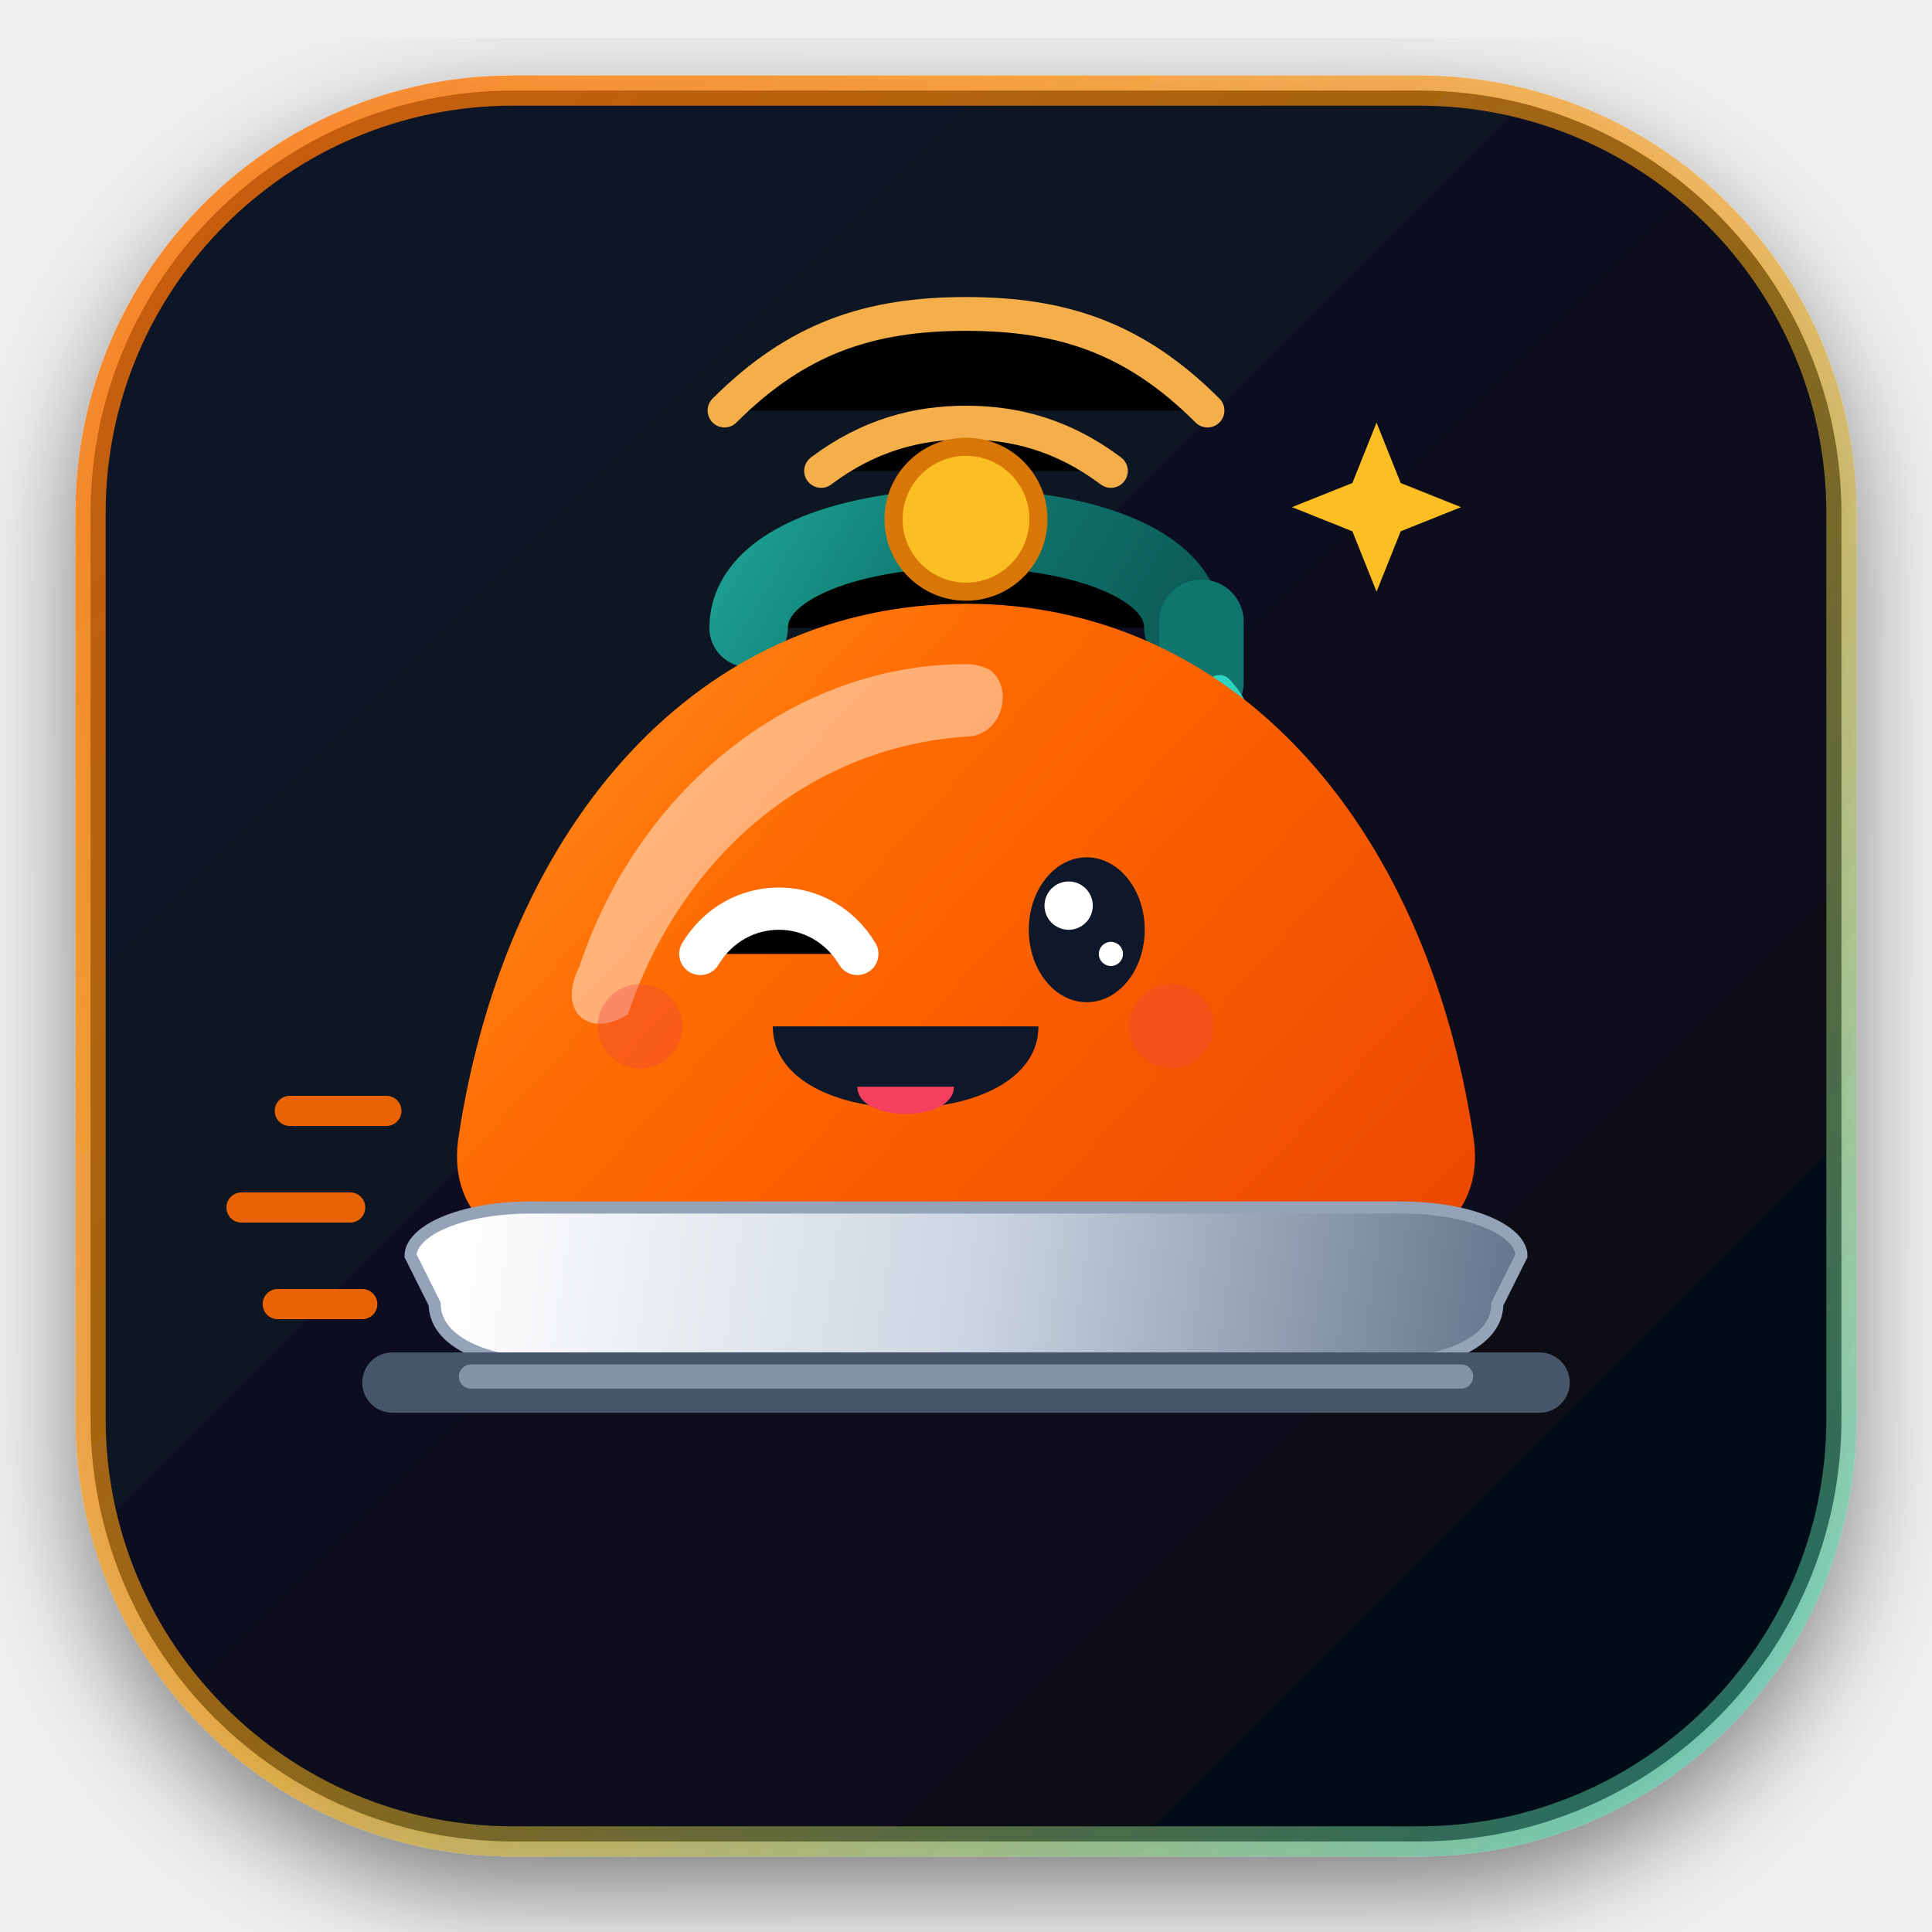
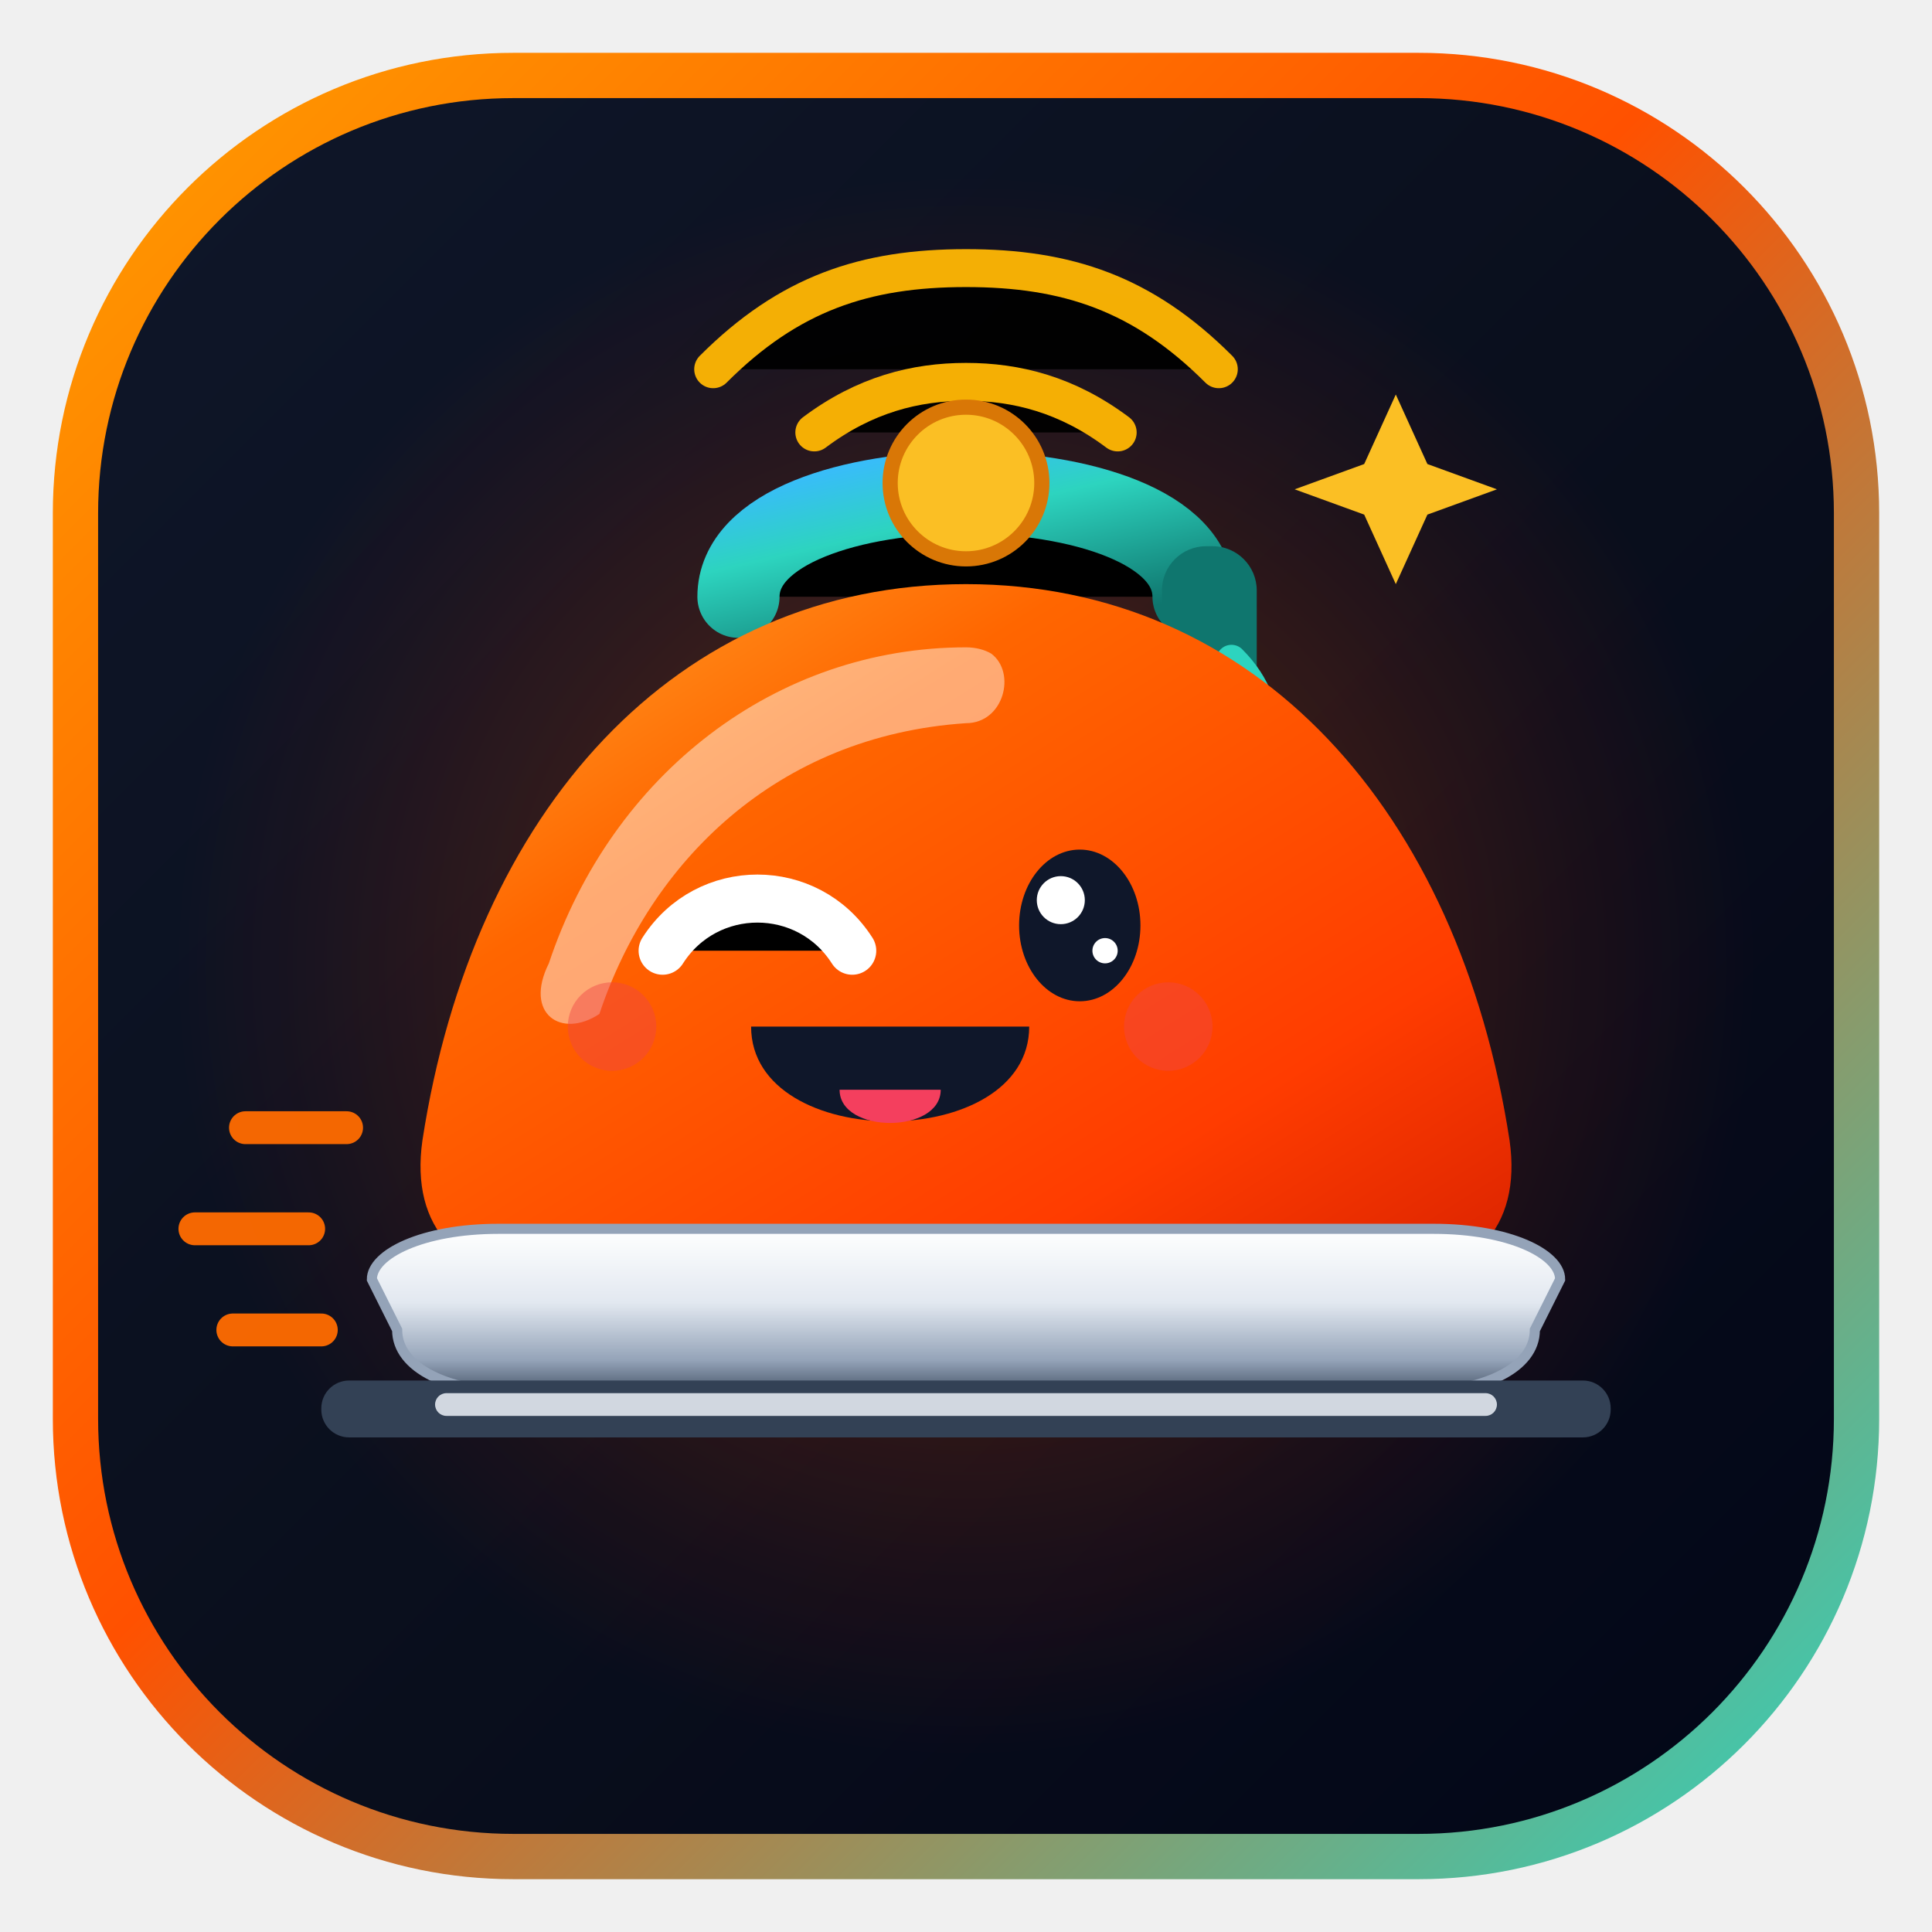
- <svg xmlns="http://www.w3.org/2000/svg" viewBox="0 0 512 512" width="100%" height="100%">
+ <svg xmlns="http://www.w3.org/2000/svg" viewBox="0 0 512 512" width="512" height="512">
  <defs>
-     <linearGradient id="bgGrad" x1="0%" y1="0%" x2="100%" y2="100%">
+     <linearGradient id="bgCanvasGrad" x1="0%" y1="0%" x2="100%" y2="100%">
      <stop offset="0%" stop-color="#0F172A" />
-       <stop offset="60%" stop-color="#0A0F1D" />
-       <stop offset="100%" stop-color="#030712" />
+       <stop offset="50%" stop-color="#0A0F1D" />
+       <stop offset="100%" stop-color="#020617" />
    </linearGradient>
-     <linearGradient id="rimGrad" x1="0%" y1="0%" x2="100%" y2="100%">
-       <stop offset="0%" stop-color="#FF6B00" stop-opacity="0.8" />
-       <stop offset="50%" stop-color="#F59E0B" stop-opacity="0.6" />
-       <stop offset="100%" stop-color="#2DD4BF" stop-opacity="0.5" />
+     <linearGradient id="outerRimGrad" x1="0%" y1="0%" x2="100%" y2="100%">
+       <stop offset="0%" stop-color="#FF9E00" />
+       <stop offset="45%" stop-color="#FF5100" />
+       <stop offset="100%" stop-color="#2DD4BF" />
    </linearGradient>
-     <linearGradient id="favChefOrange" x1="18" y1="24" x2="110" y2="108" gradientUnits="userSpaceOnUse">
-       <stop offset="0%" stop-color="#FFA133" />
-       <stop offset="35%" stop-color="#FF6B00" />
-       <stop offset="100%" stop-color="#E63E00" />
+     <linearGradient id="chefClocheGrad" x1="0%" y1="0%" x2="100%" y2="100%">
+       <stop offset="0%" stop-color="#FFA62B" />
+       <stop offset="30%" stop-color="#FF6600" />
+       <stop offset="75%" stop-color="#FF3C00" />
+       <stop offset="100%" stop-color="#D92200" />
    </linearGradient>
-     <linearGradient id="favTealPhone" x1="30" y1="10" x2="98" y2="50" gradientUnits="userSpaceOnUse">
-       <stop offset="0%" stop-color="#2DD4BF" />
-       <stop offset="50%" stop-color="#0F766E" />
-       <stop offset="100%" stop-color="#0A3F3B" />
+     <linearGradient id="headsetTealGrad" x1="0%" y1="0%" x2="100%" y2="100%">
+       <stop offset="0%" stop-color="#38BDF8" />
+       <stop offset="35%" stop-color="#2DD4BF" />
+       <stop offset="100%" stop-color="#0F766E" />
    </linearGradient>
-     <linearGradient id="favSilverPlate" x1="20" y1="94" x2="108" y2="106" gradientUnits="userSpaceOnUse">
+     <linearGradient id="chromePlateGrad" x1="0%" y1="0%" x2="0%" y2="100%">
      <stop offset="0%" stop-color="#FFFFFF" />
-       <stop offset="50%" stop-color="#CBD5E1" />
-       <stop offset="100%" stop-color="#64748B" />
+       <stop offset="45%" stop-color="#E2E8F0" />
+       <stop offset="80%" stop-color="#94A3B8" />
+       <stop offset="100%" stop-color="#475569" />
    </linearGradient>
-     <filter id="softShadow" x="-20%" y="-20%" width="140%" height="140%">
-       <feDropShadow dx="0" dy="10" stdDeviation="14" flood-color="#000000" flood-opacity="0.5" />
-     </filter>
+     <radialGradient id="solarAura" cx="50%" cy="50%" r="50%">
+       <stop offset="0%" stop-color="#FF6B00" stop-opacity="0.35" />
+       <stop offset="65%" stop-color="#FF4500" stop-opacity="0.12" />
+       <stop offset="100%" stop-color="#FF2200" stop-opacity="0" />
+     </radialGradient>
  </defs>
-   <rect x="24" y="24" width="464" height="464" rx="112" fill="url(#bgGrad)" stroke="url(#rimGrad)" stroke-width="8" filter="url(#softShadow)" />
-   <g transform="translate(256, 256) scale(3.2) translate(-64, -64)">
-     <g stroke="#FFB74D" stroke-width="2.8" stroke-linecap="round" opacity="0.95">
-       <path d="M 44 18 C 50 12 56 10 64 10 C 72 10 78 12 84 18" stroke-dasharray="1 0" />
-       <path d="M 52 23 C 56 20 60 19 64 19 C 68 19 72 20 76 23" />
+   <rect x="20" y="20" width="472" height="472" rx="116" fill="url(#bgCanvasGrad)" stroke="url(#outerRimGrad)" stroke-width="12" />
+   <circle cx="256" cy="256" r="210" fill="url(#solarAura)" />
+   <g transform="translate(256, 262) scale(3.35) translate(-64, -64)">
+     <g stroke="#FFB703" stroke-width="3" stroke-linecap="round" opacity="0.95">
+       <path d="M 44 15 C 50 9 56 7 64 7 C 72 7 78 9 84 15" />
+       <path d="M 52 20 C 56 17 60 16 64 16 C 68 16 72 17 76 20" />
    </g>
-     <path d="M 98 19 L 100 24 L 105 26 L 100 28 L 98 33 L 96 28 L 91 26 L 96 24 Z" fill="#FBBF24" />
-     <path d="M 46 36 C 46 25 82 25 82 36" stroke="url(#favTealPhone)" stroke-width="6.5" stroke-linecap="round" />
-     <circle cx="64" cy="27" r="6" fill="#FBBF24" stroke="#D97706" stroke-width="1.5" />
-     <rect x="80" y="32" width="7" height="12" rx="3.5" fill="#0F766E" />
-     <path d="M 85 41 C 88 44 87 49 82 52" stroke="#2DD4BF" stroke-width="2.2" stroke-linecap="round" />
-     <circle cx="80" cy="52.5" r="2" fill="#2DD4BF" />
-     <path d="M 64 34          C 42 34 26 52 22 78          C 21 84 25 88 32 88          L 96 88          C 103 88 107 84 106 78          C 102 52 86 34 64 34          Z" fill="url(#favChefOrange)" />
-     <path d="M 64 39          C 50 39 37 49 32 64          C 30 68 33 70 36 68          C 40 56 50 46 64 45          C 67 45 68 41 66 39.5          C 65.5 39.2 64.8 39 64 39          Z" fill="#FFFFFF" opacity="0.45" />
-     <path d="M 42 63 C 45 58 52 58 55 63" stroke="#FFFFFF" stroke-width="3.5" stroke-linecap="round" />
-     <ellipse cx="74" cy="61" rx="4.8" ry="6" fill="#0F172A" />
-     <circle cx="72.5" cy="59" r="2" fill="#FFFFFF" />
-     <circle cx="76" cy="63" r="1" fill="#FFFFFF" />
-     <circle cx="37" cy="69" r="3.5" fill="#EF4444" opacity="0.35" />
-     <circle cx="81" cy="69" r="3.5" fill="#EF4444" opacity="0.35" />
-     <path d="M 48 69 C 48 78 70 78 70 69 Z" fill="#0F172A" />
-     <path d="M 55 74 C 55 77 63 77 63 74 Z" fill="#F43F5E" />
-     <path d="M 18 88          C 18 86 22 84 28 84          L 100 84          C 106 84 110 86 110 88          L 108 92          C 108 95 104 97 98 97          L 30 97          C 24 97 20 95 20 92          Z" fill="url(#favSilverPlate)" stroke="#94A3B8" stroke-width="1" />
-     <rect x="14" y="96" width="100" height="5" rx="2.5" fill="#475569" />
-     <rect x="22" y="97" width="84" height="2" rx="1" fill="#94A3B8" opacity="0.8" />
-     <g stroke="#FF6B00" stroke-width="2.5" stroke-linecap="round" opacity="0.9">
-       <line x1="8" y1="76" x2="16" y2="76" />
-       <line x1="4" y1="84" x2="13" y2="84" />
-       <line x1="7" y1="92" x2="14" y2="92" />
+     <path d="M 98 17 L 100.5 22.5 L 106 24.5 L 100.5 26.5 L 98 32 L 95.5 26.5 L 90 24.5 L 95.5 22.5 Z" fill="#FBBF24" />
+     <path d="M 46 33 C 46 22 82 22 82 33" stroke="url(#headsetTealGrad)" stroke-width="6.5" stroke-linecap="round" />
+     <circle cx="64" cy="24" r="6" fill="#FBBF24" stroke="#D97706" stroke-width="1.2" />
+     <rect x="79.5" y="29" width="7.5" height="13" rx="3.5" fill="#0F766E" />
+     <path d="M 85 38 C 89 42 88 47 83 50" stroke="#2DD4BF" stroke-width="2.4" stroke-linecap="round" />
+     <circle cx="81" cy="50.5" r="2.2" fill="#2DD4BF" />
+     <path d="M 64 32          C 41 32 25 50 21 76          C 20 83 24 87 31 87          L 97 87          C 104 87 108 83 107 76          C 103 50 87 32 64 32          Z" fill="url(#chefClocheGrad)" />
+     <path d="M 64 37          C 49 37 36 47 31 62          C 29 66 32 68 35 66          C 39 54 49 44 64 43          C 67 43 68 39 66 37.5          C 65.5 37.2 64.8 37 64 37          Z" fill="#FFFFFF" opacity="0.45" />
+     <path d="M 40 61 C 43.5 55.5 51.5 55.5 55 61" stroke="#FFFFFF" stroke-width="3.8" stroke-linecap="round" />
+     <ellipse cx="73" cy="59" rx="4.8" ry="6" fill="#0F172A" />
+     <circle cx="71.5" cy="57" r="1.9" fill="#FFFFFF" />
+     <circle cx="75" cy="61" r="1" fill="#FFFFFF" />
+     <circle cx="36" cy="67" r="3.5" fill="#EF4444" opacity="0.45" />
+     <circle cx="80" cy="67" r="3.5" fill="#EF4444" opacity="0.45" />
+     <path d="M 47 67 C 47 77 69 77 69 67 Z" fill="#0F172A" />
+     <path d="M 54 72 C 54 75.5 62 75.5 62 72 Z" fill="#F43F5E" />
+     <path d="M 17 87          C 17 85 21 83 27 83          L 101 83          C 107 83 111 85 111 87          L 109 91          C 109 94 105 96 99 96          L 29 96          C 23 96 19 94 19 91          Z" fill="url(#chromePlateGrad)" stroke="#94A3B8" stroke-width="0.8" />
+     <rect x="13" y="95" width="102" height="4.5" rx="2.2" fill="#334155" />
+     <rect x="22" y="96" width="84" height="1.8" rx="0.9" fill="#E2E8F0" opacity="0.9" />
+     <g stroke="#FF6B00" stroke-width="2.6" stroke-linecap="round" opacity="0.95">
+       <line x1="7" y1="75" x2="15" y2="75" />
+       <line x1="3" y1="83" x2="12" y2="83" />
+       <line x1="6" y1="91" x2="13" y2="91" />
    </g>
  </g>
</svg>
